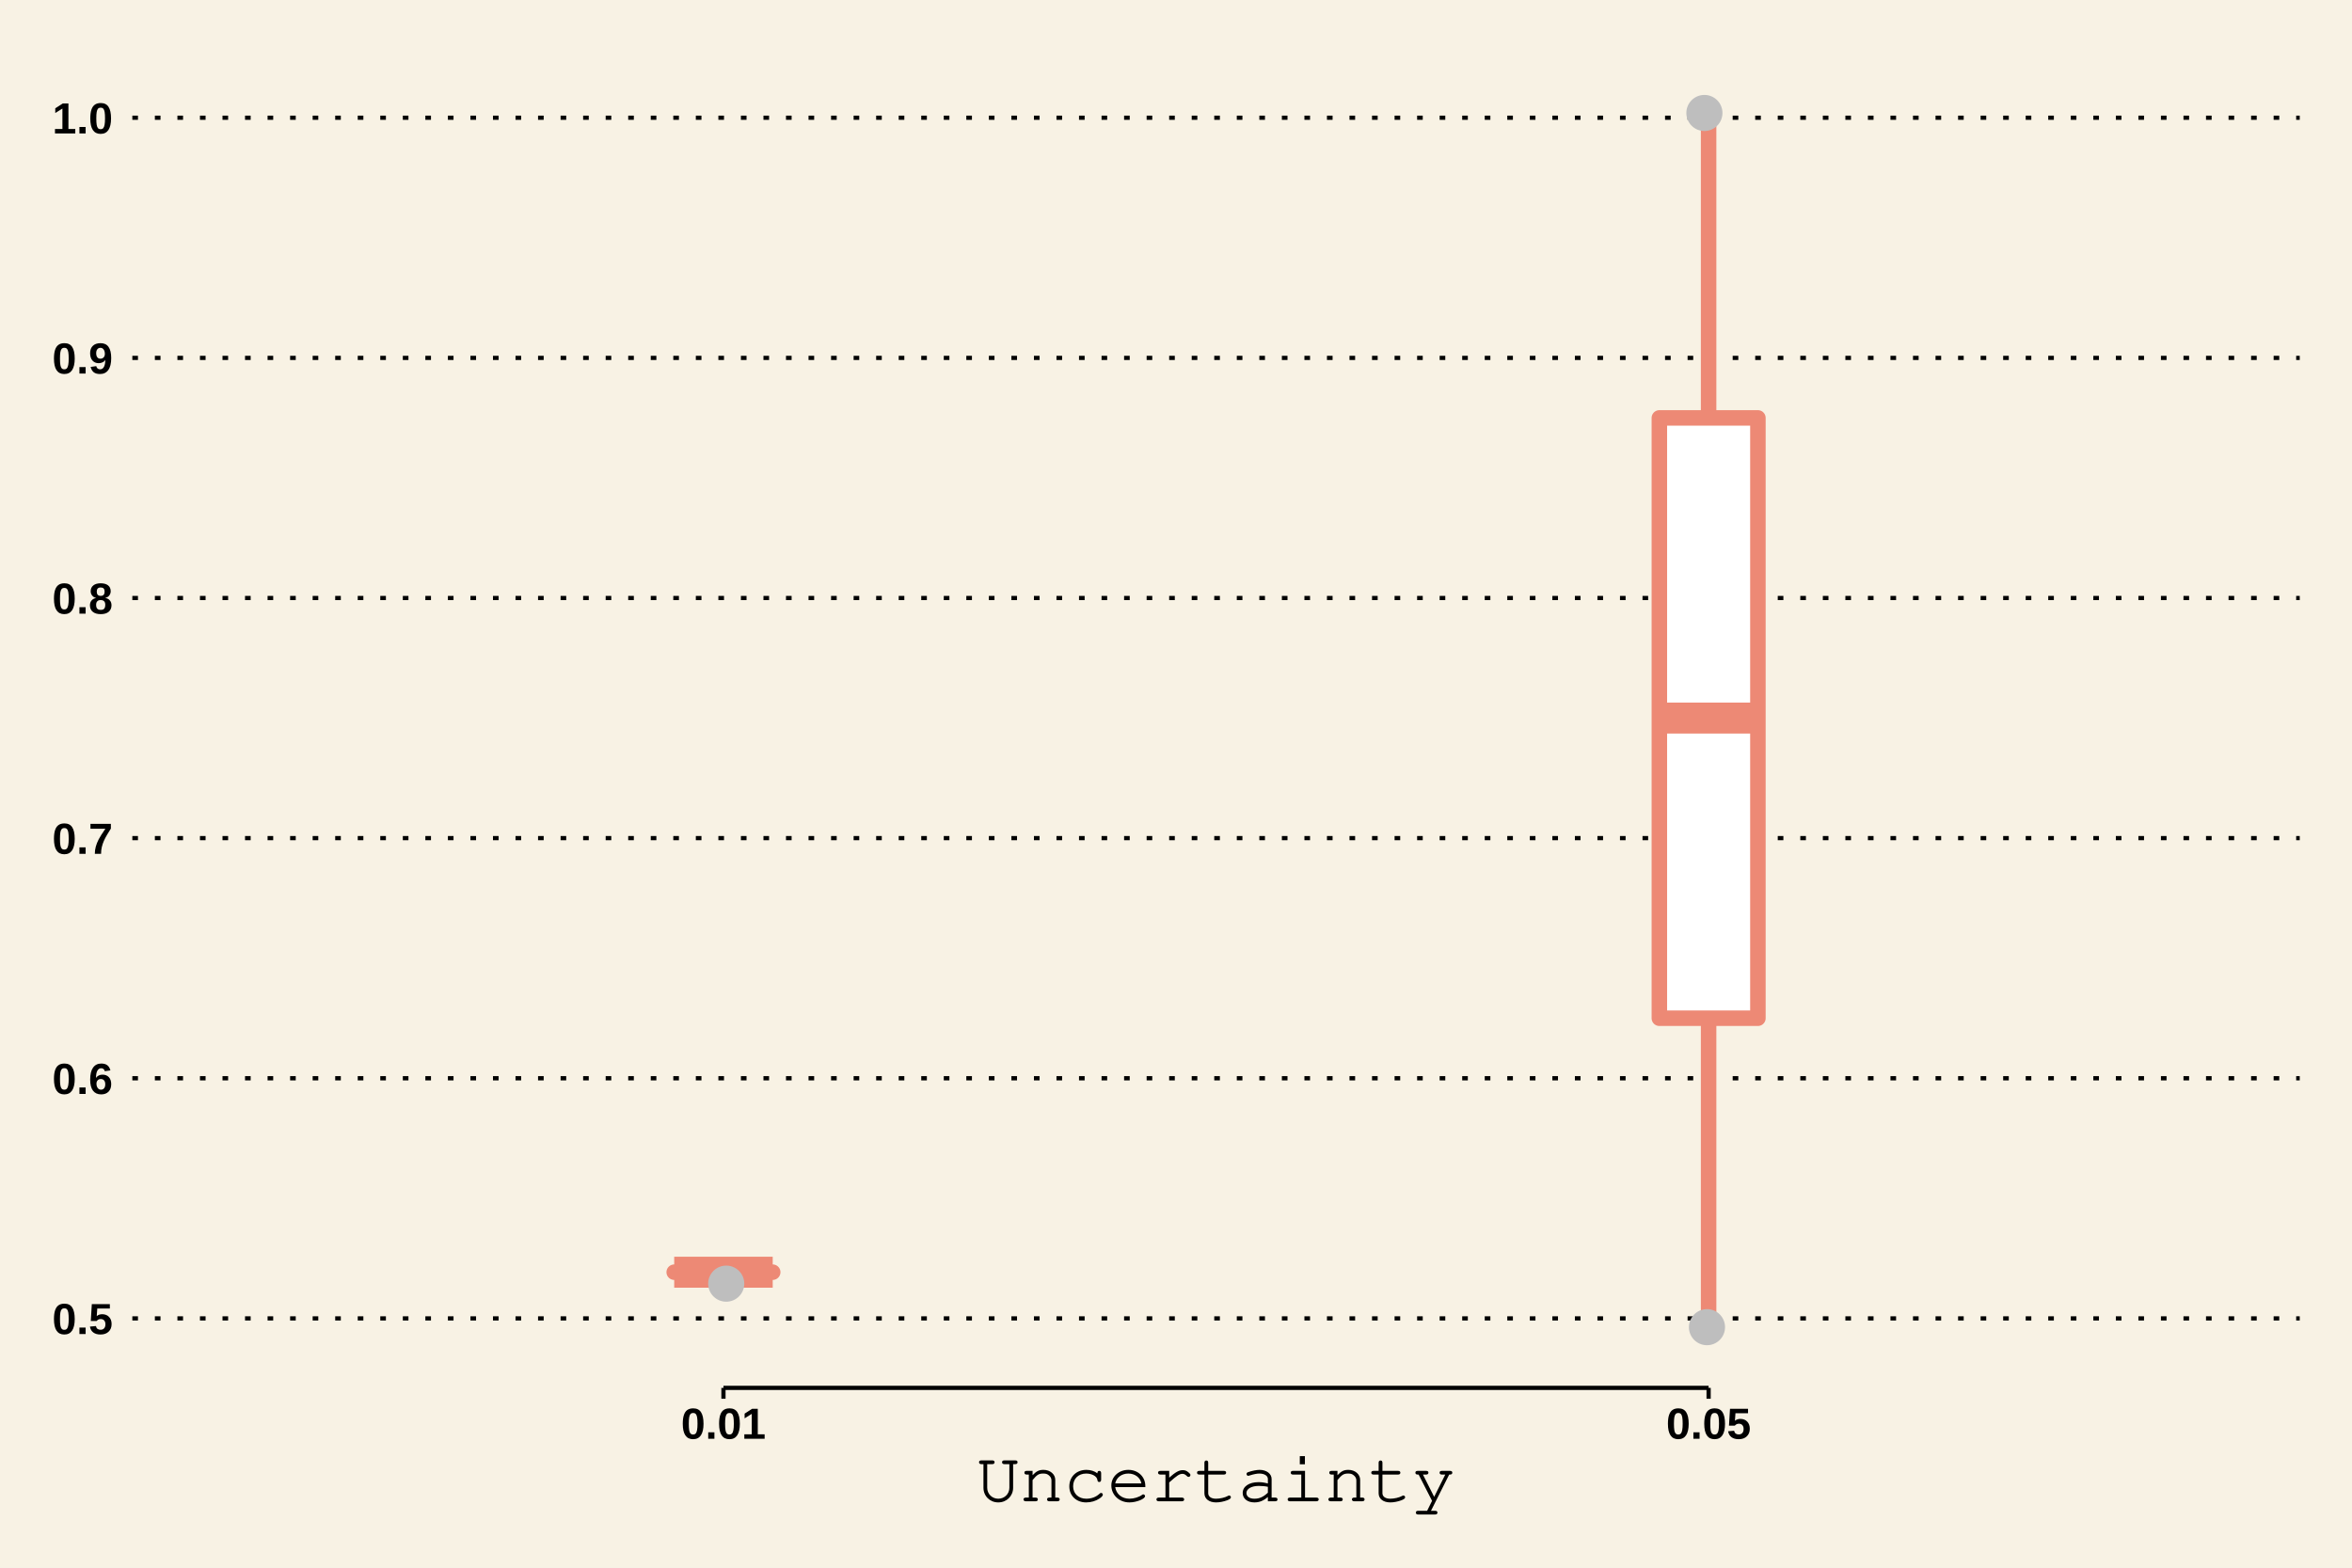
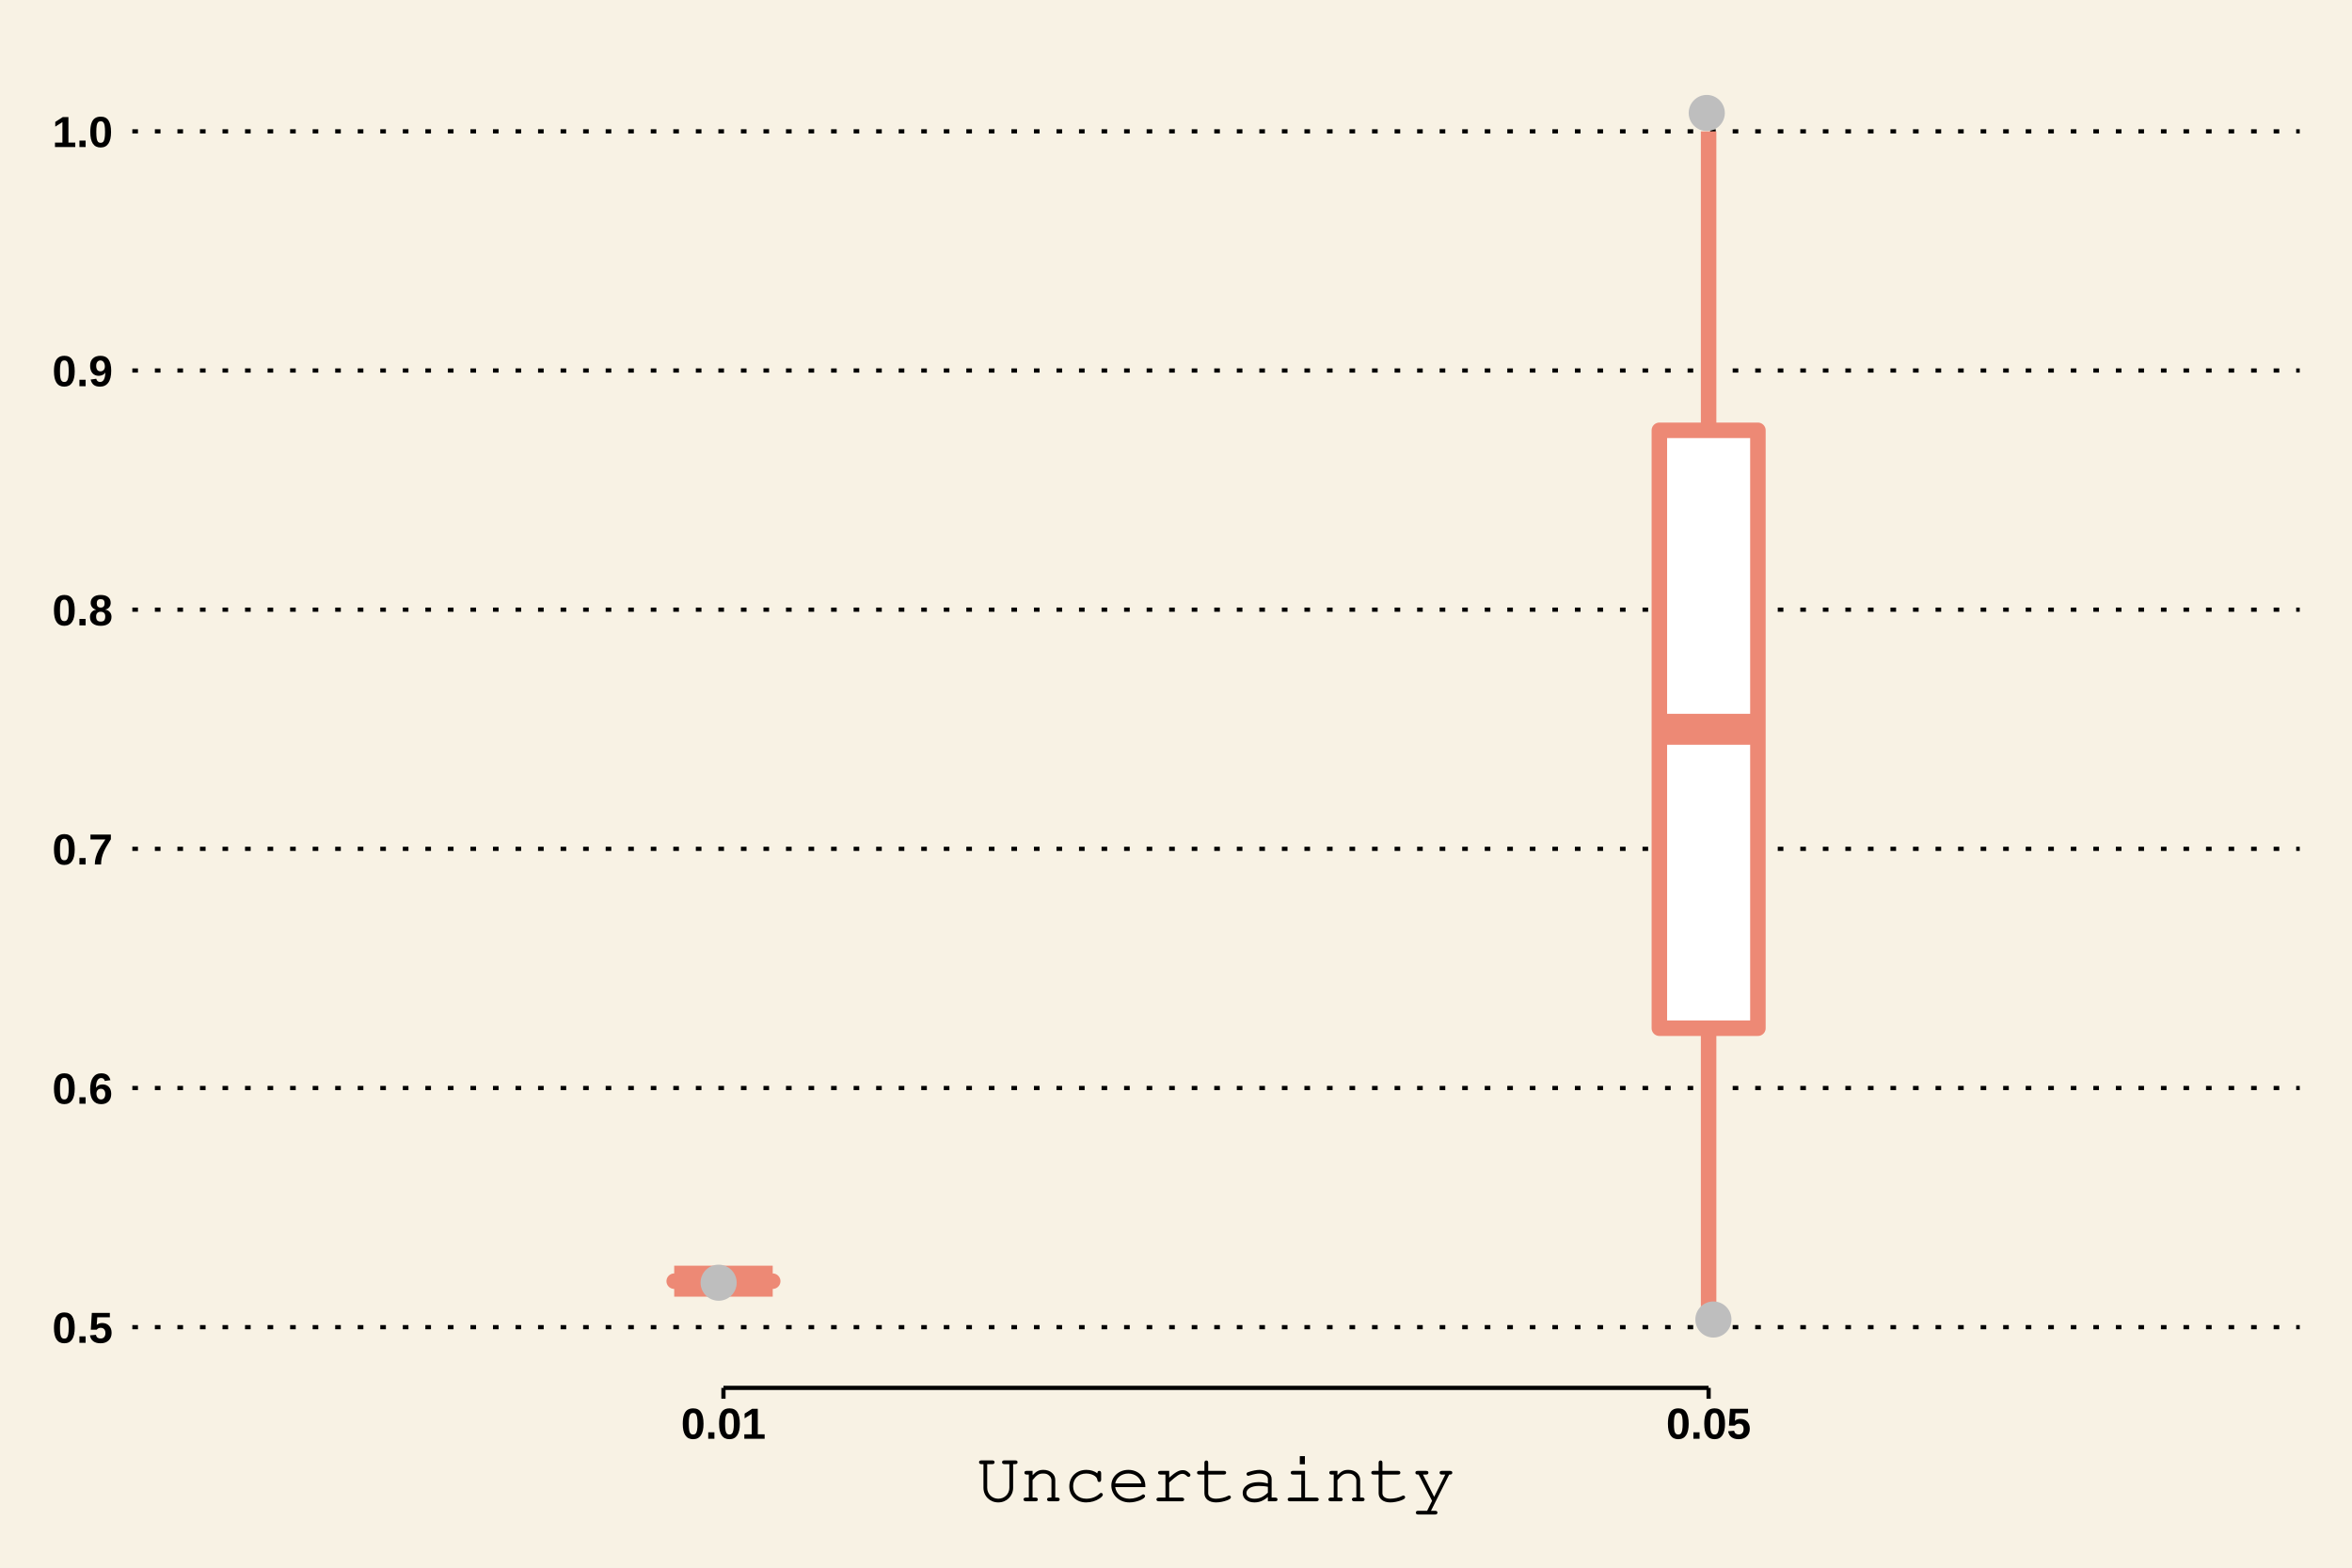
<svg xmlns="http://www.w3.org/2000/svg" class="svglite" width="648.00pt" height="432.00pt" viewBox="0 0 648.00 432.00">
  <defs>
    <style type="text/css">
    .svglite line, .svglite polyline, .svglite polygon, .svglite path, .svglite rect, .svglite circle {
      fill: none;
      stroke: #000000;
      stroke-linecap: round;
      stroke-linejoin: round;
      stroke-miterlimit: 10.00;
    }
  </style>
  </defs>
  <rect width="100%" height="100%" style="stroke: none; fill: #F8F2E4;" />
  <defs>
    <clipPath id="cpMC4wMHw2NDguMDB8MC4wMHw0MzIuMDA=">
      <rect x="0.00" y="0.00" width="648.00" height="432.00" />
    </clipPath>
  </defs>
  <g clip-path="url(#cpMC4wMHw2NDguMDB8MC4wMHw0MzIuMDA=)">
    <rect x="0.00" y="0" width="648.00" height="432.00" style="stroke-width: 1.16; stroke: none; fill: #F8F2E4;" />
  </g>
  <defs>
    <clipPath id="cpMzYuNDZ8NjMzLjYwfDE0LjQwfDM4Mi40NQ==">
      <rect x="36.46" y="14.40" width="597.14" height="368.05" />
    </clipPath>
  </defs>
  <g clip-path="url(#cpMzYuNDZ8NjMzLjYwfDE0LjQwfDM4Mi40NQ==)">
    <rect x="36.46" y="14.40" width="597.14" height="368.05" style="stroke-width: 1.16; stroke: none; fill: #F8F2E4;" />
-     <polyline points="36.46,363.30 633.60,363.30 " style="stroke-width: 1.16; stroke-dasharray: 1.55,4.66; stroke-linecap: butt;" />
-     <polyline points="36.46,297.13 633.60,297.13 " style="stroke-width: 1.16; stroke-dasharray: 1.55,4.66; stroke-linecap: butt;" />
-     <polyline points="36.46,230.96 633.60,230.96 " style="stroke-width: 1.16; stroke-dasharray: 1.55,4.66; stroke-linecap: butt;" />
-     <polyline points="36.46,164.79 633.60,164.79 " style="stroke-width: 1.16; stroke-dasharray: 1.55,4.66; stroke-linecap: butt;" />
-     <polyline points="36.46,98.62 633.60,98.62 " style="stroke-width: 1.16; stroke-dasharray: 1.55,4.66; stroke-linecap: butt;" />
-     <polyline points="36.46,32.45 633.60,32.45 " style="stroke-width: 1.16; stroke-dasharray: 1.55,4.66; stroke-linecap: butt;" />
-     <line x1="199.32" y1="350.57" x2="199.32" y2="350.57" style="stroke-width: 4.27; stroke: #ED8975; stroke-linecap: butt;" />
-     <line x1="199.32" y1="350.57" x2="199.32" y2="350.57" style="stroke-width: 4.27; stroke: #ED8975; stroke-linecap: butt;" />
-     <polygon points="185.75,350.57 185.75,350.57 212.89,350.57 212.89,350.57 185.75,350.57 " style="stroke-width: 4.27; stroke: #ED8975; fill: #FFFFFF;" />
-     <line x1="185.75" y1="350.57" x2="212.89" y2="350.57" style="stroke-width: 8.54; stroke: #ED8975; stroke-linecap: butt;" />
-     <line x1="470.74" y1="115.16" x2="470.74" y2="32.45" style="stroke-width: 4.27; stroke: #ED8975; stroke-linecap: butt;" />
-     <line x1="470.74" y1="280.59" x2="470.74" y2="363.30" style="stroke-width: 4.27; stroke: #ED8975; stroke-linecap: butt;" />
-     <polygon points="457.17,115.16 457.17,280.59 484.32,280.59 484.32,115.16 457.17,115.16 " style="stroke-width: 4.27; stroke: #ED8975; fill: #FFFFFF;" />
-     <line x1="457.17" y1="197.87" x2="484.32" y2="197.87" style="stroke-width: 8.54; stroke: #ED8975; stroke-linecap: butt;" />
-     <circle cx="200.08" cy="353.73" r="4.62" style="stroke-width: 0.71; stroke: #BEBEBE; fill: #BEBEBE;" />
-     <circle cx="469.58" cy="31.13" r="4.62" style="stroke-width: 0.71; stroke: #BEBEBE; fill: #BEBEBE;" />
-     <circle cx="470.29" cy="365.72" r="4.62" style="stroke-width: 0.71; stroke: #BEBEBE; fill: #BEBEBE;" />
+     <polyline points="36.46,365.72 633.60,365.72 " style="stroke-width: 1.16; stroke-dasharray: 1.55,4.66; stroke-linecap: butt;" />
+     <polyline points="36.46,299.82 633.60,299.82 " style="stroke-width: 1.16; stroke-dasharray: 1.55,4.66; stroke-linecap: butt;" />
+     <polyline points="36.46,233.91 633.60,233.91 " style="stroke-width: 1.16; stroke-dasharray: 1.55,4.66; stroke-linecap: butt;" />
+     <polyline points="36.46,168.01 633.60,168.01 " style="stroke-width: 1.16; stroke-dasharray: 1.55,4.66; stroke-linecap: butt;" />
+     <polyline points="36.46,102.10 633.60,102.10 " style="stroke-width: 1.16; stroke-dasharray: 1.55,4.66; stroke-linecap: butt;" />
+     <polyline points="36.46,36.20 633.60,36.20 " style="stroke-width: 1.16; stroke-dasharray: 1.55,4.66; stroke-linecap: butt;" />
+     <line x1="199.32" y1="353.05" x2="199.32" y2="353.05" style="stroke-width: 4.27; stroke: #ED8975; stroke-linecap: butt;" />
+     <line x1="199.32" y1="353.05" x2="199.32" y2="353.05" style="stroke-width: 4.27; stroke: #ED8975; stroke-linecap: butt;" />
+     <polygon points="185.75,353.05 185.75,353.05 212.89,353.05 212.89,353.05 185.75,353.05 " style="stroke-width: 4.27; stroke: #ED8975; fill: #FFFFFF;" />
+     <line x1="185.75" y1="353.05" x2="212.89" y2="353.05" style="stroke-width: 8.54; stroke: #ED8975; stroke-linecap: butt;" />
+     <line x1="470.74" y1="118.58" x2="470.74" y2="36.20" style="stroke-width: 4.27; stroke: #ED8975; stroke-linecap: butt;" />
+     <line x1="470.74" y1="283.34" x2="470.74" y2="365.72" style="stroke-width: 4.27; stroke: #ED8975; stroke-linecap: butt;" />
+     <polygon points="457.17,118.58 457.17,283.34 484.32,283.34 484.32,118.58 457.17,118.58 " style="stroke-width: 4.27; stroke: #ED8975; fill: #FFFFFF;" />
+     <line x1="457.17" y1="200.96" x2="484.32" y2="200.96" style="stroke-width: 8.54; stroke: #ED8975; stroke-linecap: butt;" />
+     <circle cx="197.99" cy="353.47" r="4.62" style="stroke-width: 0.71; stroke: #BEBEBE; fill: #BEBEBE;" />
+     <circle cx="470.23" cy="31.13" r="4.62" style="stroke-width: 0.71; stroke: #BEBEBE; fill: #BEBEBE;" />
+     <circle cx="472.06" cy="363.61" r="4.62" style="stroke-width: 0.71; stroke: #BEBEBE; fill: #BEBEBE;" />
    <rect x="36.46" y="14.40" width="597.14" height="368.05" style="stroke-width: 1.16; stroke: none;" />
  </g>
  <g clip-path="url(#cpMC4wMHw2NDguMDB8MC4wMHw0MzIuMDA=)">
-     <text x="31.08" y="367.62" text-anchor="end" style="font-size: 12.00px; font-weight: bold; font-family: Arial;" textLength="16.68px" lengthAdjust="spacingAndGlyphs">0.5</text>
-     <text x="31.08" y="301.45" text-anchor="end" style="font-size: 12.00px; font-weight: bold; font-family: Arial;" textLength="16.68px" lengthAdjust="spacingAndGlyphs">0.6</text>
-     <text x="31.08" y="235.28" text-anchor="end" style="font-size: 12.00px; font-weight: bold; font-family: Arial;" textLength="16.68px" lengthAdjust="spacingAndGlyphs">0.7</text>
-     <text x="31.08" y="169.11" text-anchor="end" style="font-size: 12.00px; font-weight: bold; font-family: Arial;" textLength="16.68px" lengthAdjust="spacingAndGlyphs">0.8</text>
-     <text x="31.08" y="102.94" text-anchor="end" style="font-size: 12.00px; font-weight: bold; font-family: Arial;" textLength="16.68px" lengthAdjust="spacingAndGlyphs">0.9</text>
-     <text x="31.08" y="36.77" text-anchor="end" style="font-size: 12.00px; font-weight: bold; font-family: Arial;" textLength="16.68px" lengthAdjust="spacingAndGlyphs">1.0</text>
+     <text x="31.08" y="370.04" text-anchor="end" style="font-size: 12.00px; font-weight: bold; font-family: Arial;" textLength="16.68px" lengthAdjust="spacingAndGlyphs">0.5</text>
+     <text x="31.08" y="304.14" text-anchor="end" style="font-size: 12.00px; font-weight: bold; font-family: Arial;" textLength="16.68px" lengthAdjust="spacingAndGlyphs">0.6</text>
+     <text x="31.08" y="238.23" text-anchor="end" style="font-size: 12.00px; font-weight: bold; font-family: Arial;" textLength="16.68px" lengthAdjust="spacingAndGlyphs">0.7</text>
+     <text x="31.08" y="172.33" text-anchor="end" style="font-size: 12.00px; font-weight: bold; font-family: Arial;" textLength="16.68px" lengthAdjust="spacingAndGlyphs">0.8</text>
+     <text x="31.08" y="106.42" text-anchor="end" style="font-size: 12.00px; font-weight: bold; font-family: Arial;" textLength="16.68px" lengthAdjust="spacingAndGlyphs">0.9</text>
+     <text x="31.08" y="40.52" text-anchor="end" style="font-size: 12.00px; font-weight: bold; font-family: Arial;" textLength="16.68px" lengthAdjust="spacingAndGlyphs">1.0</text>
    <polyline points="199.32,382.45 470.74,382.45 " style="stroke-width: 1.16; stroke-linecap: butt;" />
    <polyline points="199.32,385.44 199.32,382.45 " style="stroke-width: 1.16; stroke-linecap: butt;" />
    <polyline points="470.74,385.44 470.74,382.45 " style="stroke-width: 1.16; stroke-linecap: butt;" />
    <text x="199.32" y="396.47" text-anchor="middle" style="font-size: 12.00px; font-weight: bold; font-family: Arial;" textLength="23.36px" lengthAdjust="spacingAndGlyphs">0.01</text>
    <text x="470.74" y="396.47" text-anchor="middle" style="font-size: 12.00px; font-weight: bold; font-family: Arial;" textLength="23.36px" lengthAdjust="spacingAndGlyphs">0.05</text>
    <text x="335.03" y="413.70" text-anchor="middle" style="font-size: 20.00px; font-weight: 0; font-family: Courier;" textLength="132.03px" lengthAdjust="spacingAndGlyphs">Uncertainty</text>
  </g>
</svg>
